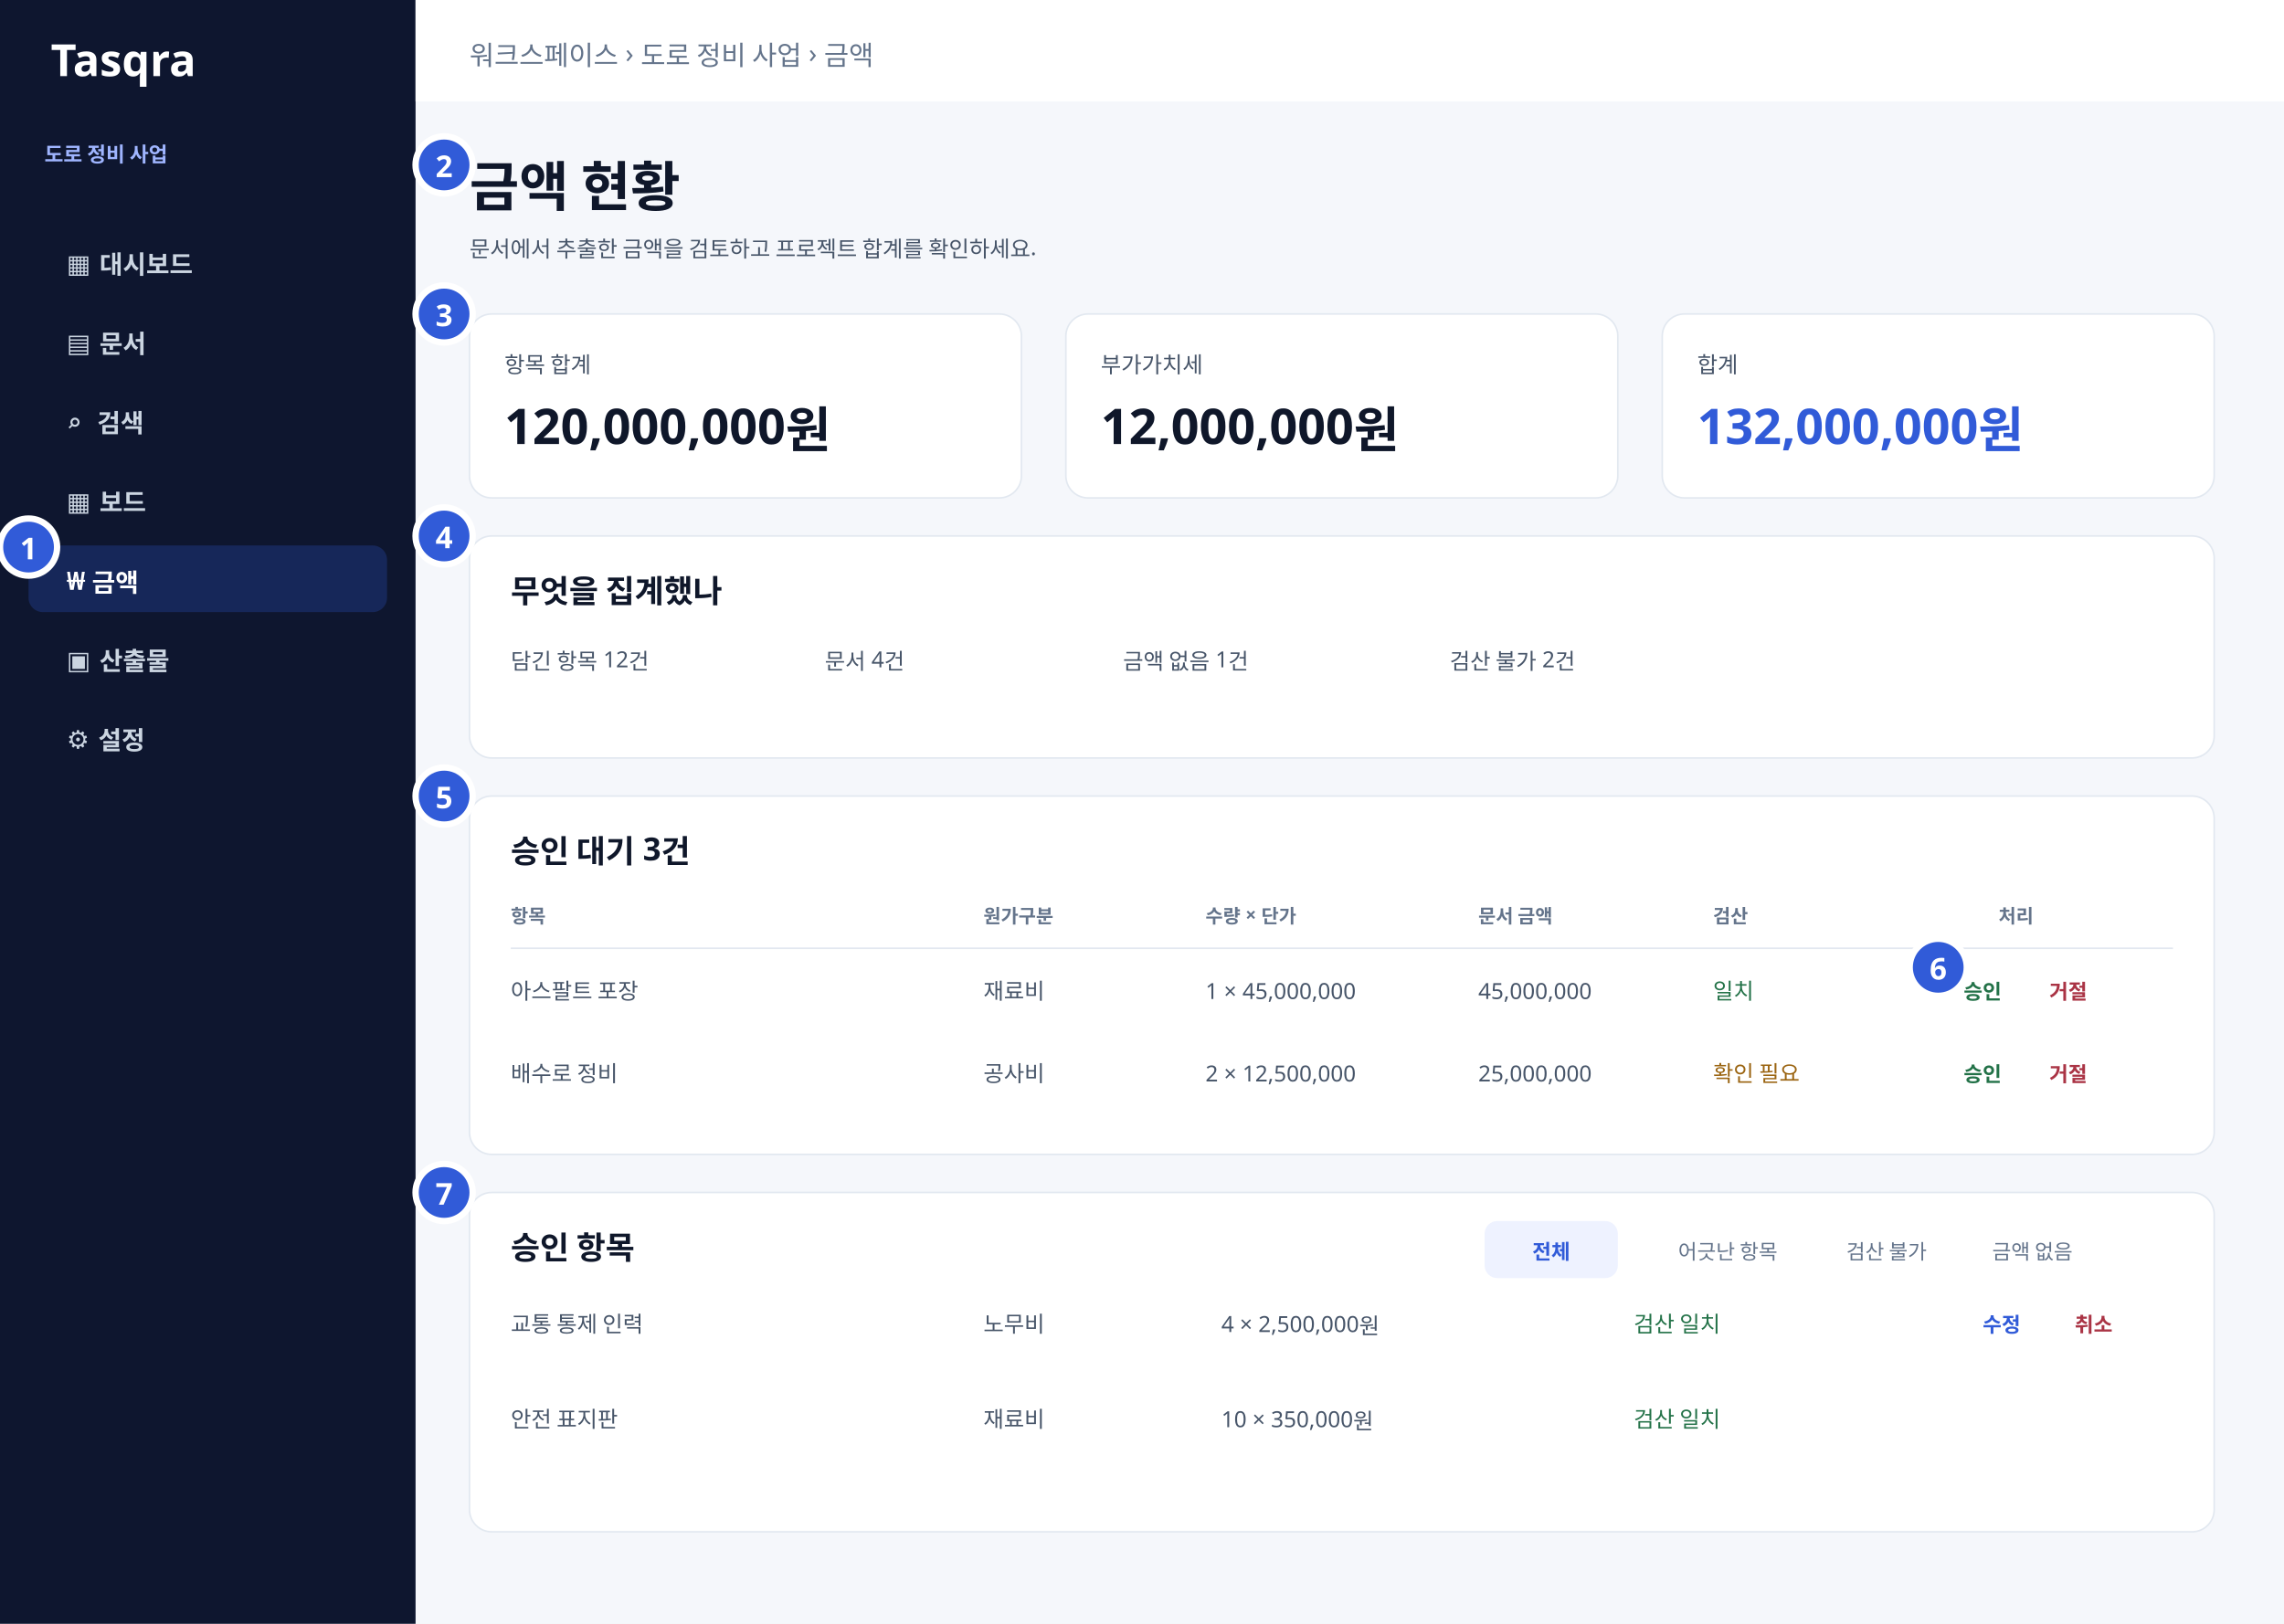
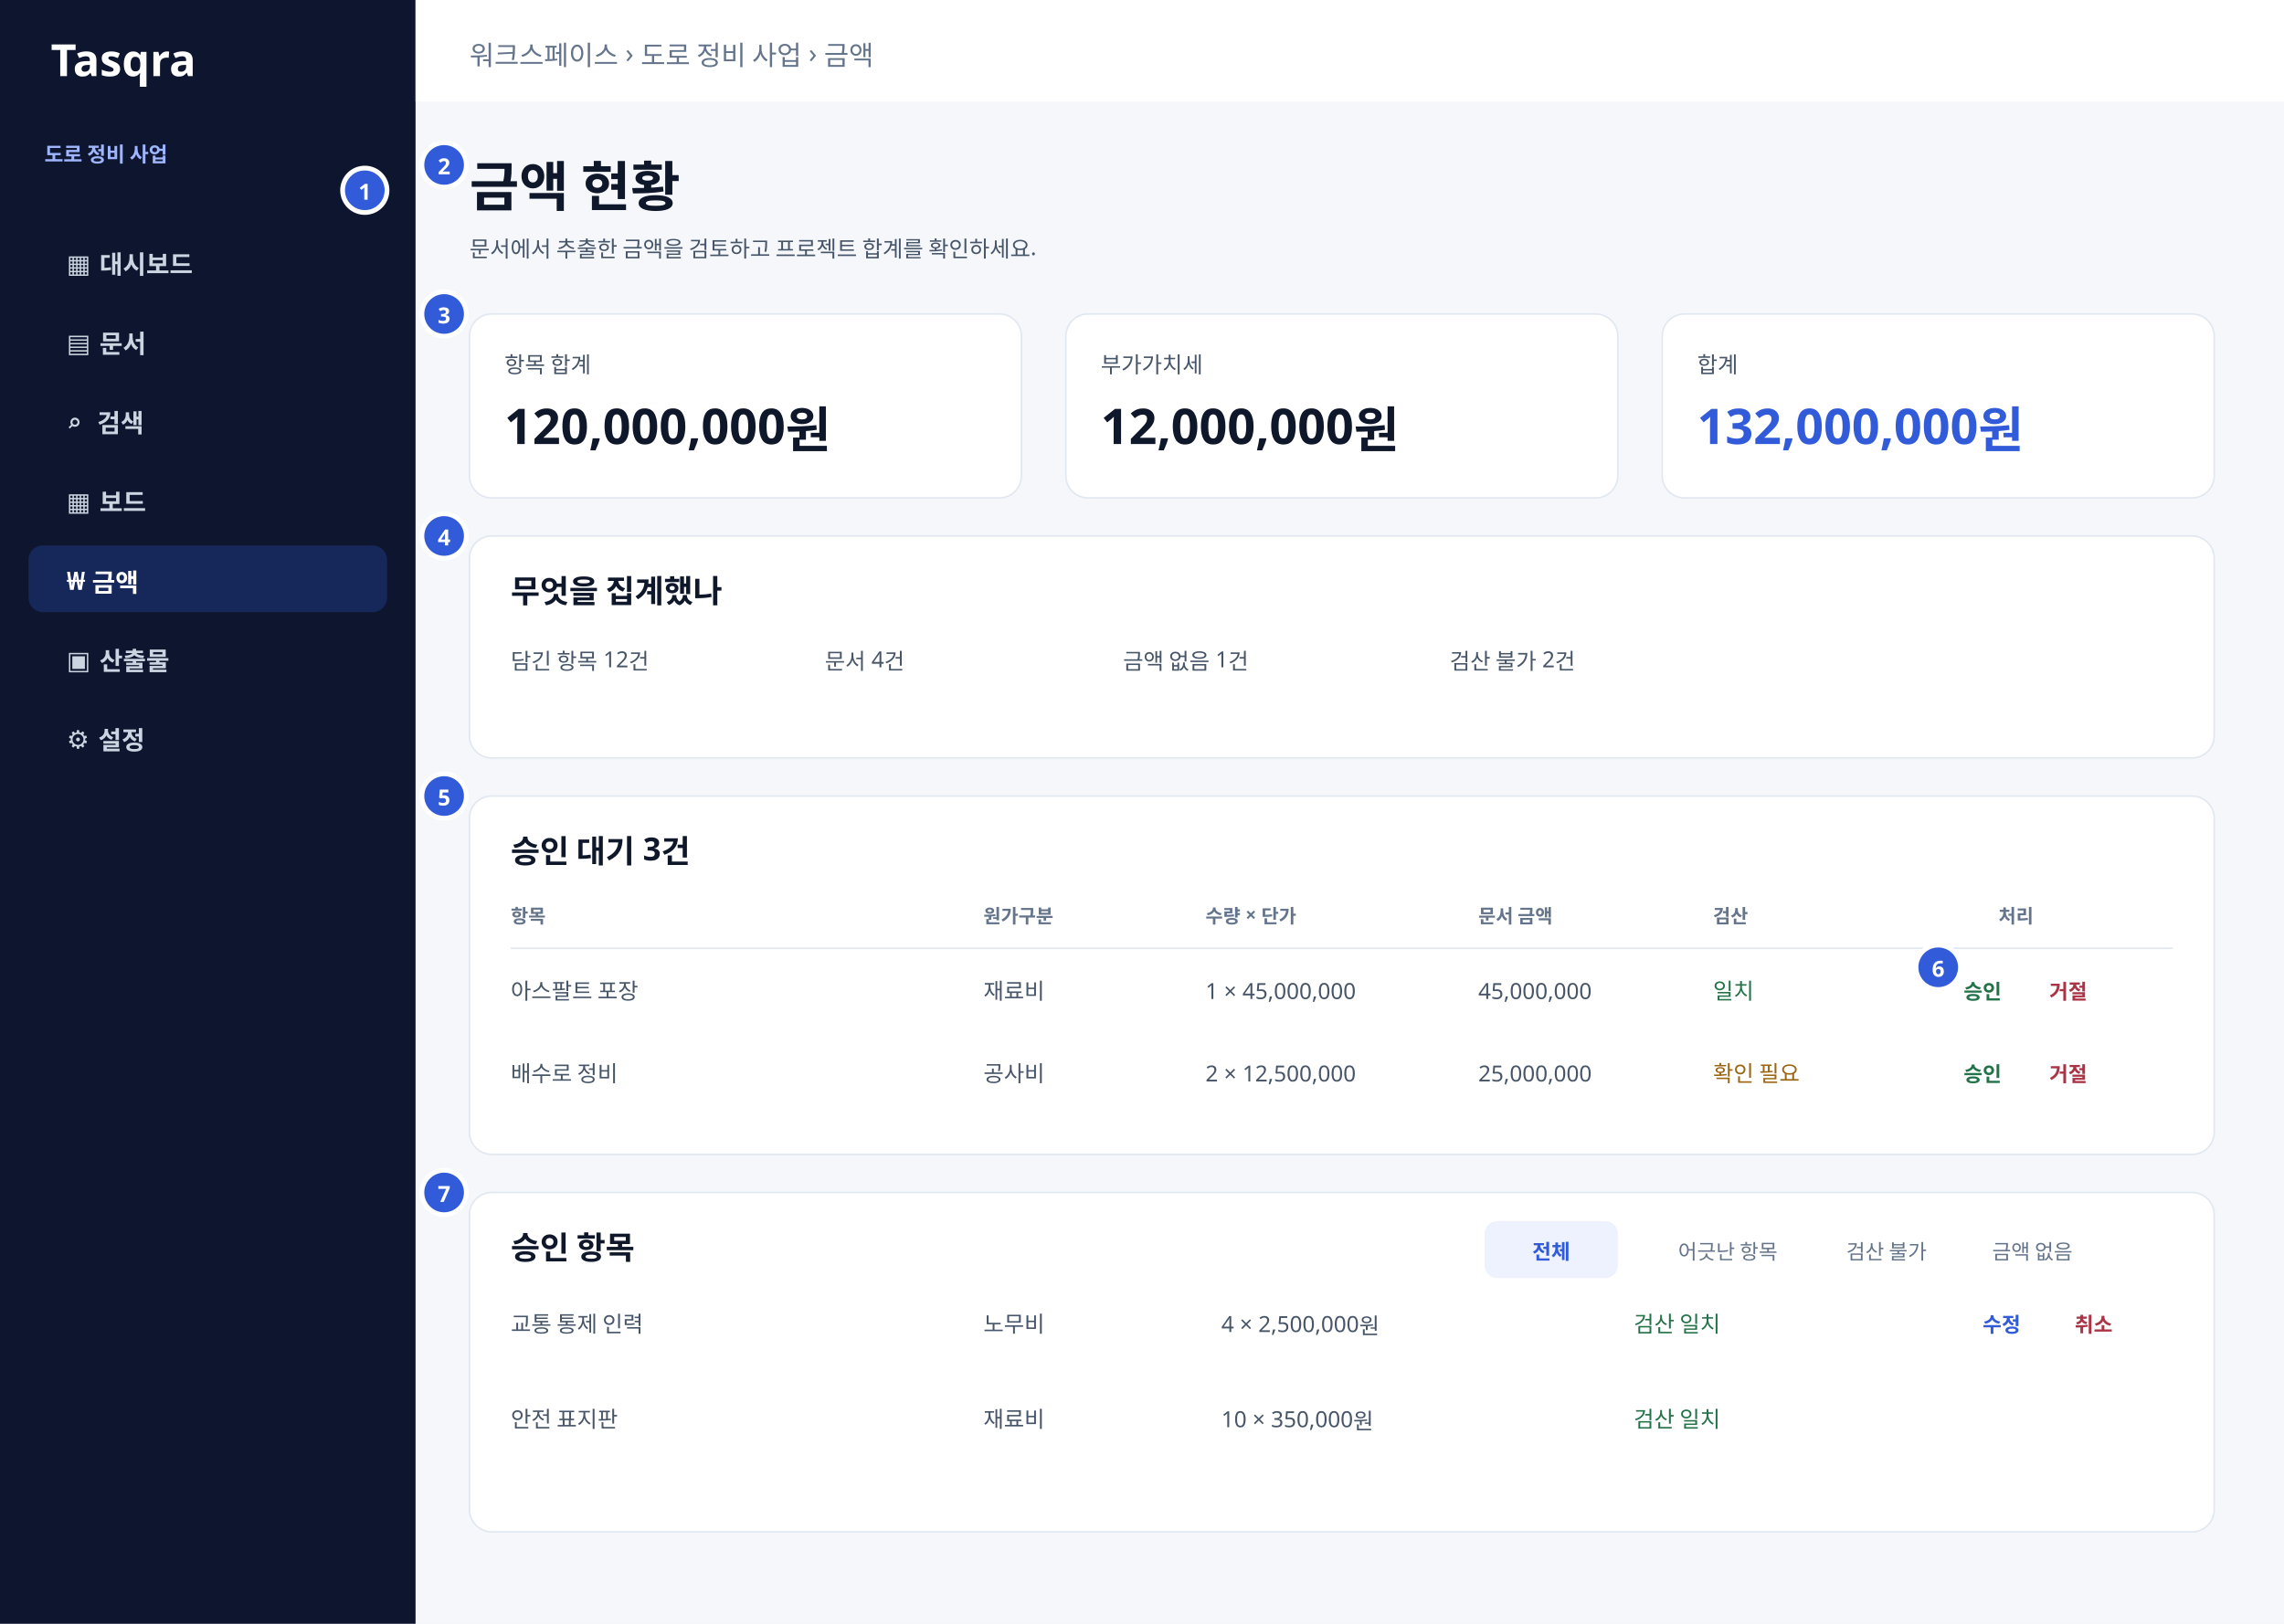
<svg xmlns="http://www.w3.org/2000/svg" viewBox="0 0 1440 1024" width="1440" height="1024" role="img" aria-labelledby="title desc">
  <defs>
-     <style>@font-face{font-family:'Noto Sans KR';src:url('../포트폴리오/NotoSansKR.ttf') format('truetype');font-weight:100 900}text{font-family:'Noto Sans KR',Pretendard,'Malgun Gothic',sans-serif}.title{font-size:34px;font-weight:850;fill:#0f172a}.h2{font-size:20px;font-weight:800;fill:#0f172a}.body{font-size:14px;fill:#475569}.small{font-size:12px;fill:#64748b}.nav{font-size:16px;font-weight:700;fill:#cbd5e1}.pin circle{fill:#315bd8;stroke:#fff;stroke-width:4}.pin text{fill:#fff;font-size:19px;font-weight:800;text-anchor:middle;dominant-baseline:middle}</style>
+     <style>@font-face{font-family:'Noto Sans KR';src:url('../포트폴리오/NotoSansKR.ttf') format('truetype');font-weight:100 900}text{font-family:'Noto Sans KR',Pretendard,'Malgun Gothic',sans-serif}.title{font-size:34px;font-weight:850;fill:#0f172a}.h2{font-size:20px;font-weight:800;fill:#0f172a}.body{font-size:14px;fill:#475569}.small{font-size:12px;fill:#64748b}.nav{font-size:16px;font-weight:700;fill:#cbd5e1}.pin circle{r:14px;fill:#315bd8;stroke:#fff;stroke-width:3}.pin text{fill:#fff;font-size:14px;font-weight:800;text-anchor:middle;dominant-baseline:middle}</style>
  </defs>
  <rect width="1440" height="1024" fill="#f5f7fb" />
  <rect width="262" height="1024" fill="#0e162f" />
  <text x="32" y="48" font-size="28" font-weight="900" fill="#fff">Tasqra</text>
  <text x="28" y="102" font-size="13" font-weight="800" fill="#9fb5ff">도로 정비 사업</text>
  <g class="nav">
    <text x="42" y="172">▦  대시보드</text>
    <text x="42" y="222">▤  문서</text>
    <text x="42" y="272">⌕  검색</text>
    <text x="42" y="322">▦  보드</text>
    <rect x="18" y="344" width="226" height="42" rx="9" fill="#315bd8" opacity=".25" />
    <text x="42" y="372" fill="#fff">₩  금액</text>
    <text x="42" y="422">▣  산출물</text>
    <text x="42" y="472">⚙  설정</text>
  </g>
  <rect x="262" width="1178" height="64" fill="#fff" />
  <text x="296" y="41" font-size="17" fill="#64748b">워크스페이스  ›  도로 정비 사업  ›  금액</text>
  <text class="title" x="296" y="130">금액 현황</text>
  <text class="body" x="296" y="162">문서에서 추출한 금액을 검토하고 프로젝트 합계를 확인하세요.</text>
  <g transform="translate(296 198)">
    <g fill="#fff" stroke="#e2e8f0">
      <rect width="348" height="116" rx="14" />
      <rect x="376" width="348" height="116" rx="14" />
      <rect x="752" width="348" height="116" rx="14" />
    </g>
    <g class="body">
      <text x="22" y="37">항목 합계</text>
      <text x="398" y="37">부가가치세</text>
      <text x="774" y="37">합계</text>
    </g>
    <g font-size="31" font-weight="850" fill="#0f172a">
      <text x="22" y="82">120,000,000원</text>
      <text x="398" y="82">12,000,000원</text>
      <text x="774" y="82" fill="#315bd8">132,000,000원</text>
    </g>
  </g>
  <rect x="296" y="338" width="1100" height="140" rx="14" fill="#fff" stroke="#e2e8f0" />
  <text class="h2" x="322" y="380">무엇을 집계했나</text>
  <g class="body">
    <text x="322" y="422">담긴 항목 12건</text>
    <text x="520" y="422">문서 4건</text>
    <text x="708" y="422">금액 없음 1건</text>
    <text x="914" y="422">검산 불가 2건</text>
  </g>
  <rect x="296" y="502" width="1100" height="226" rx="14" fill="#fff" stroke="#e2e8f0" />
  <text class="h2" x="322" y="544">승인 대기 3건</text>
  <g font-size="12" font-weight="800" fill="#64748b">
    <text x="322" y="582">항목</text>
    <text x="620" y="582">원가구분</text>
    <text x="760" y="582">수량 × 단가</text>
    <text x="932" y="582">문서 금액</text>
    <text x="1080" y="582">검산</text>
    <text x="1260" y="582">처리</text>
  </g>
  <path d="M322 598H1370" stroke="#e2e8f0" />
  <g class="body">
    <text x="322" y="630">아스팔트 포장</text>
    <text x="620" y="630">재료비</text>
    <text x="760" y="630">1 × 45,000,000</text>
    <text x="932" y="630">45,000,000</text>
    <text x="1080" y="630" fill="#237248">일치</text>
    <text x="322" y="682">배수로 정비</text>
    <text x="620" y="682">공사비</text>
    <text x="760" y="682">2 × 12,500,000</text>
    <text x="932" y="682">25,000,000</text>
    <text x="1080" y="682" fill="#9b6512">확인 필요</text>
  </g>
  <g font-size="13" font-weight="800">
    <text x="1238" y="630" fill="#237248">승인</text>
    <text x="1292" y="630" fill="#aa3445">거절</text>
    <text x="1238" y="682" fill="#237248">승인</text>
    <text x="1292" y="682" fill="#aa3445">거절</text>
  </g>
  <rect x="296" y="752" width="1100" height="214" rx="14" fill="#fff" stroke="#e2e8f0" />
  <text class="h2" x="322" y="794">승인 항목</text>
  <g transform="translate(936 770)">
    <rect width="84" height="36" rx="8" fill="#eef2ff" />
    <text x="42" y="24" text-anchor="middle" font-size="13" font-weight="800" fill="#315bd8">전체</text>
    <text x="122" y="24" font-size="13" fill="#64748b">어긋난 항목</text>
    <text x="228" y="24" font-size="13" fill="#64748b">검산 불가</text>
    <text x="320" y="24" font-size="13" fill="#64748b">금액 없음</text>
  </g>
  <g class="body">
    <text x="322" y="840">교통 통제 인력</text>
    <text x="620" y="840">노무비</text>
    <text x="770" y="840">4 × 2,500,000원</text>
    <text x="1030" y="840" fill="#237248">검산 일치</text>
    <text x="322" y="900">안전 표지판</text>
    <text x="620" y="900">재료비</text>
    <text x="770" y="900">10 × 350,000원</text>
    <text x="1030" y="900" fill="#237248">검산 일치</text>
  </g>
  <text x="1250" y="840" font-size="13" font-weight="800" fill="#315bd8">수정</text>
  <text x="1308" y="840" font-size="13" font-weight="800" fill="#aa3445">취소</text>
  <g class="pin">
-     <g transform="translate(18 345)">
+     <g transform="translate(230 120)">
      <circle r="18" />
      <text y="1">1</text>
    </g>
    <g transform="translate(280 104)">
      <circle r="18" />
      <text y="1">2</text>
    </g>
    <g transform="translate(280 198)">
      <circle r="18" />
      <text y="1">3</text>
    </g>
    <g transform="translate(280 338)">
      <circle r="18" />
      <text y="1">4</text>
    </g>
    <g transform="translate(280 502)">
      <circle r="18" />
      <text y="1">5</text>
    </g>
    <g transform="translate(1222 610)">
      <circle r="18" />
      <text y="1">6</text>
    </g>
    <g transform="translate(280 752)">
      <circle r="18" />
      <text y="1">7</text>
    </g>
  </g>
</svg>
